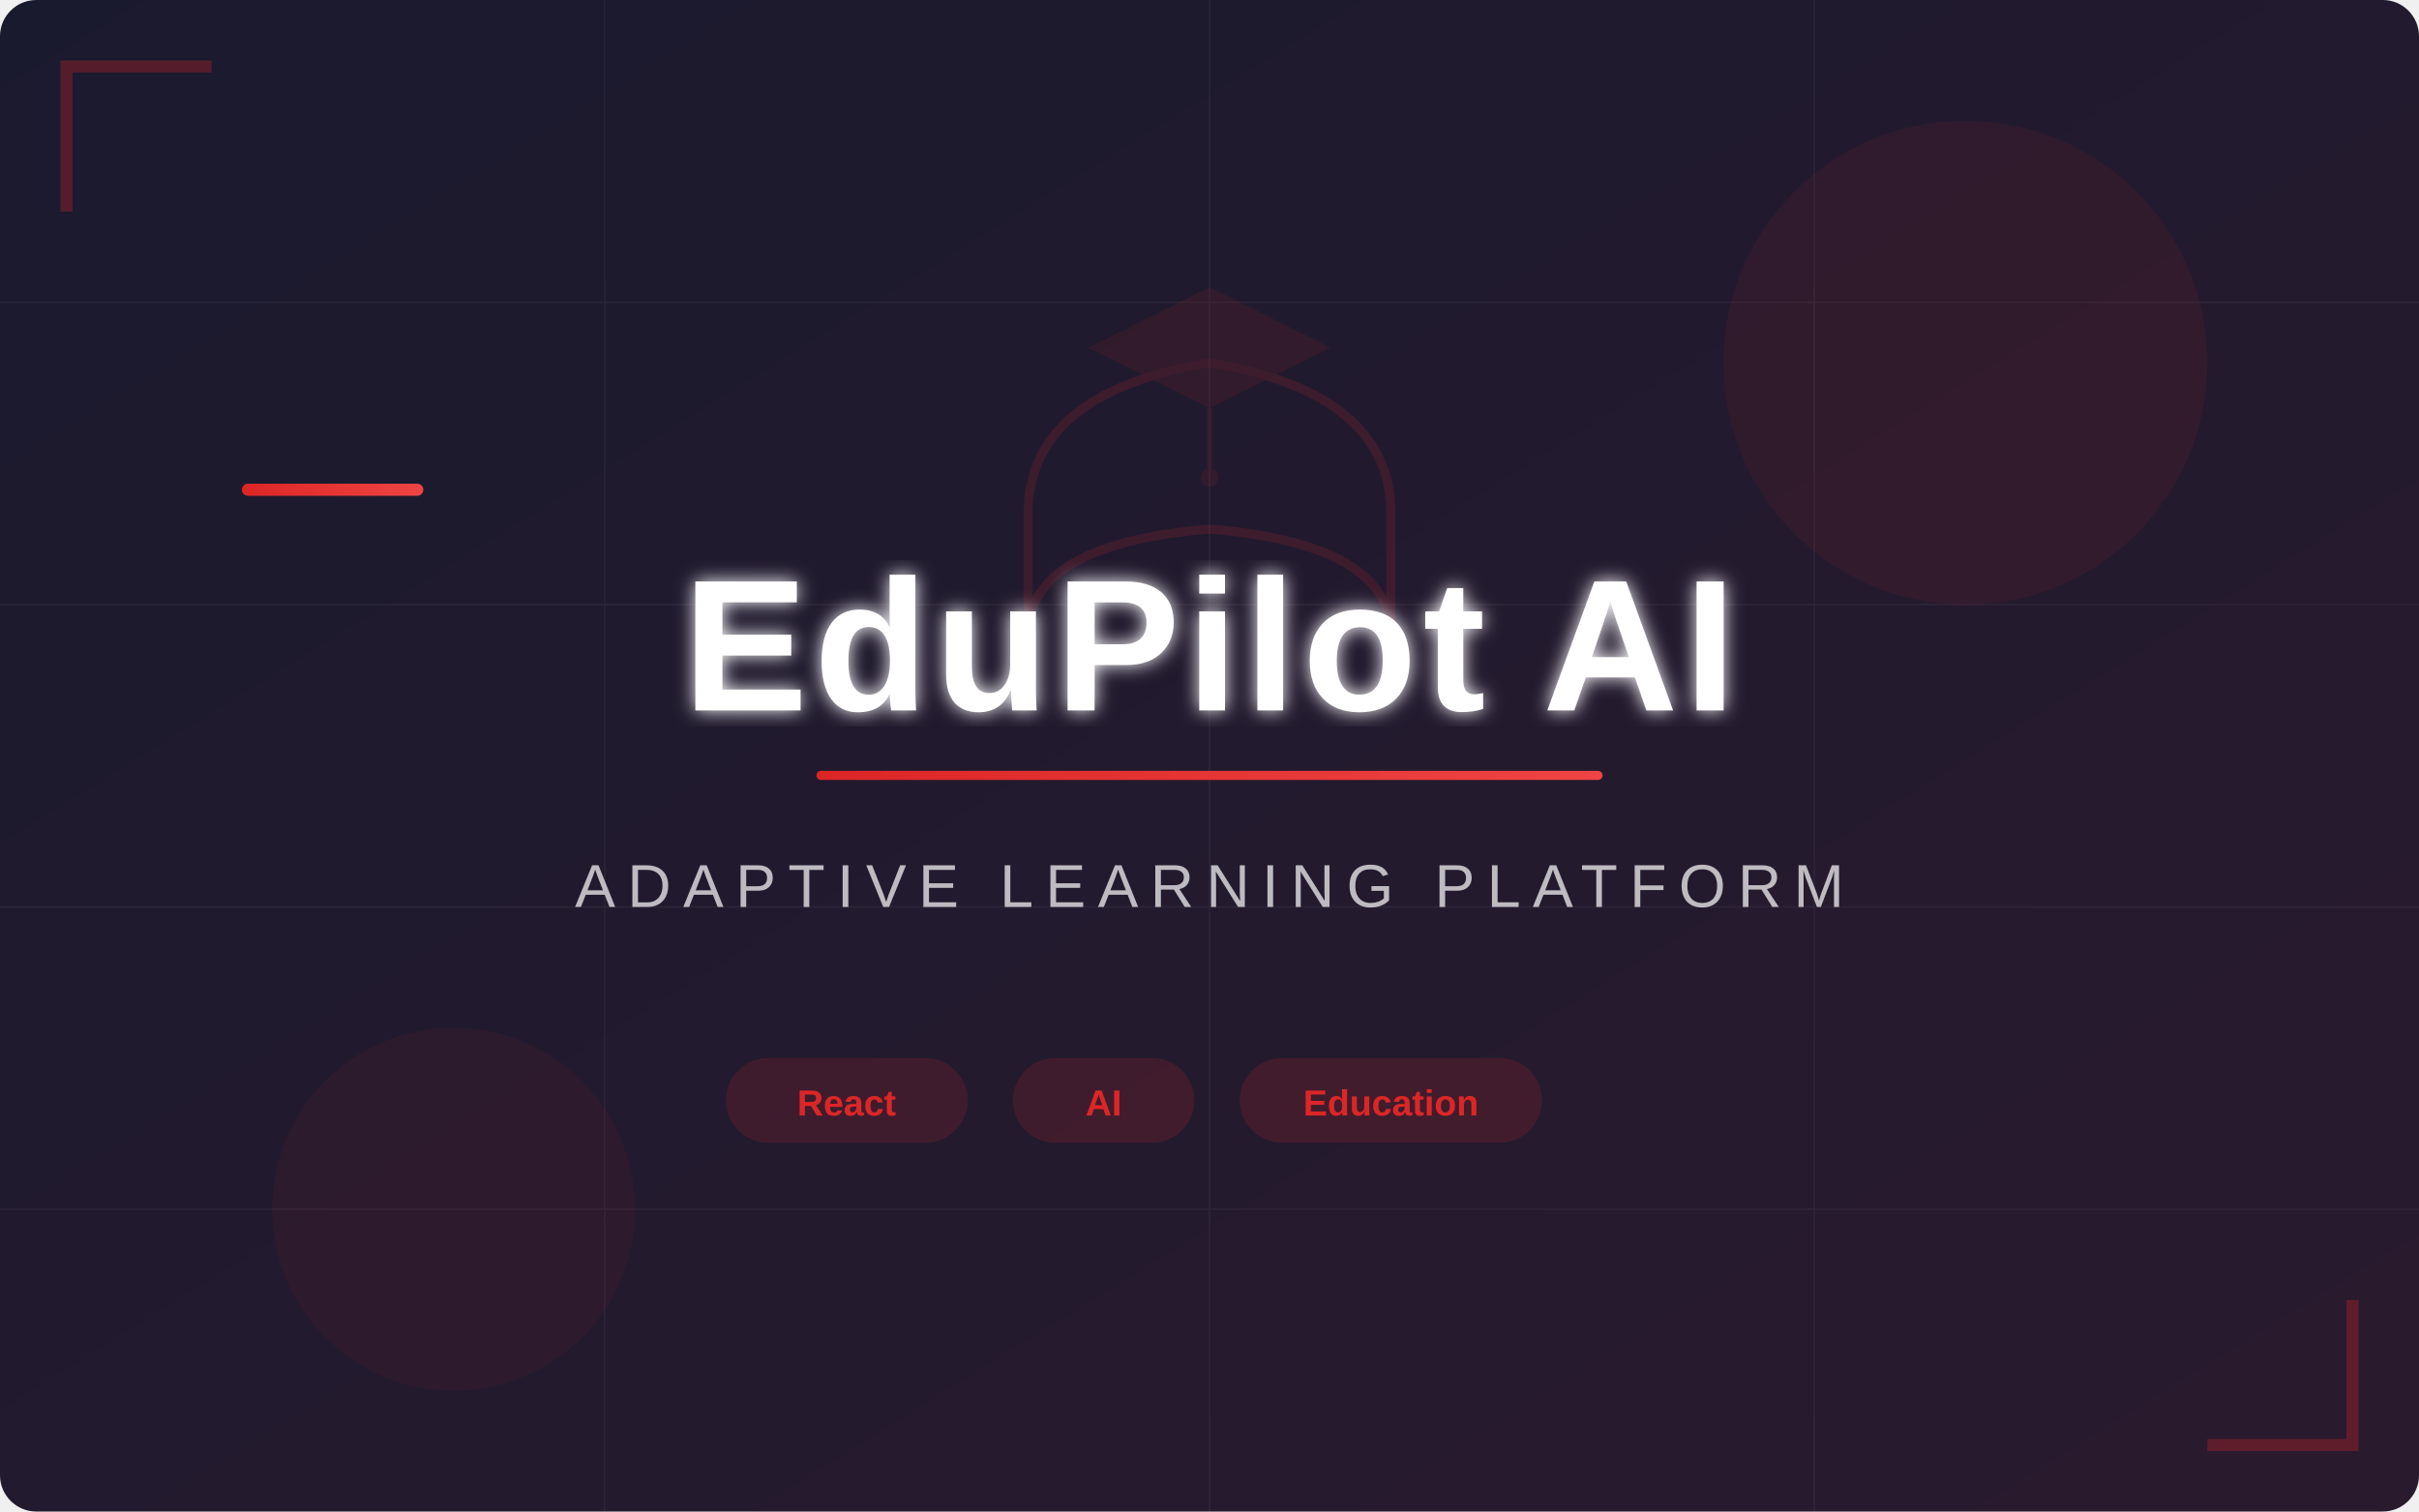
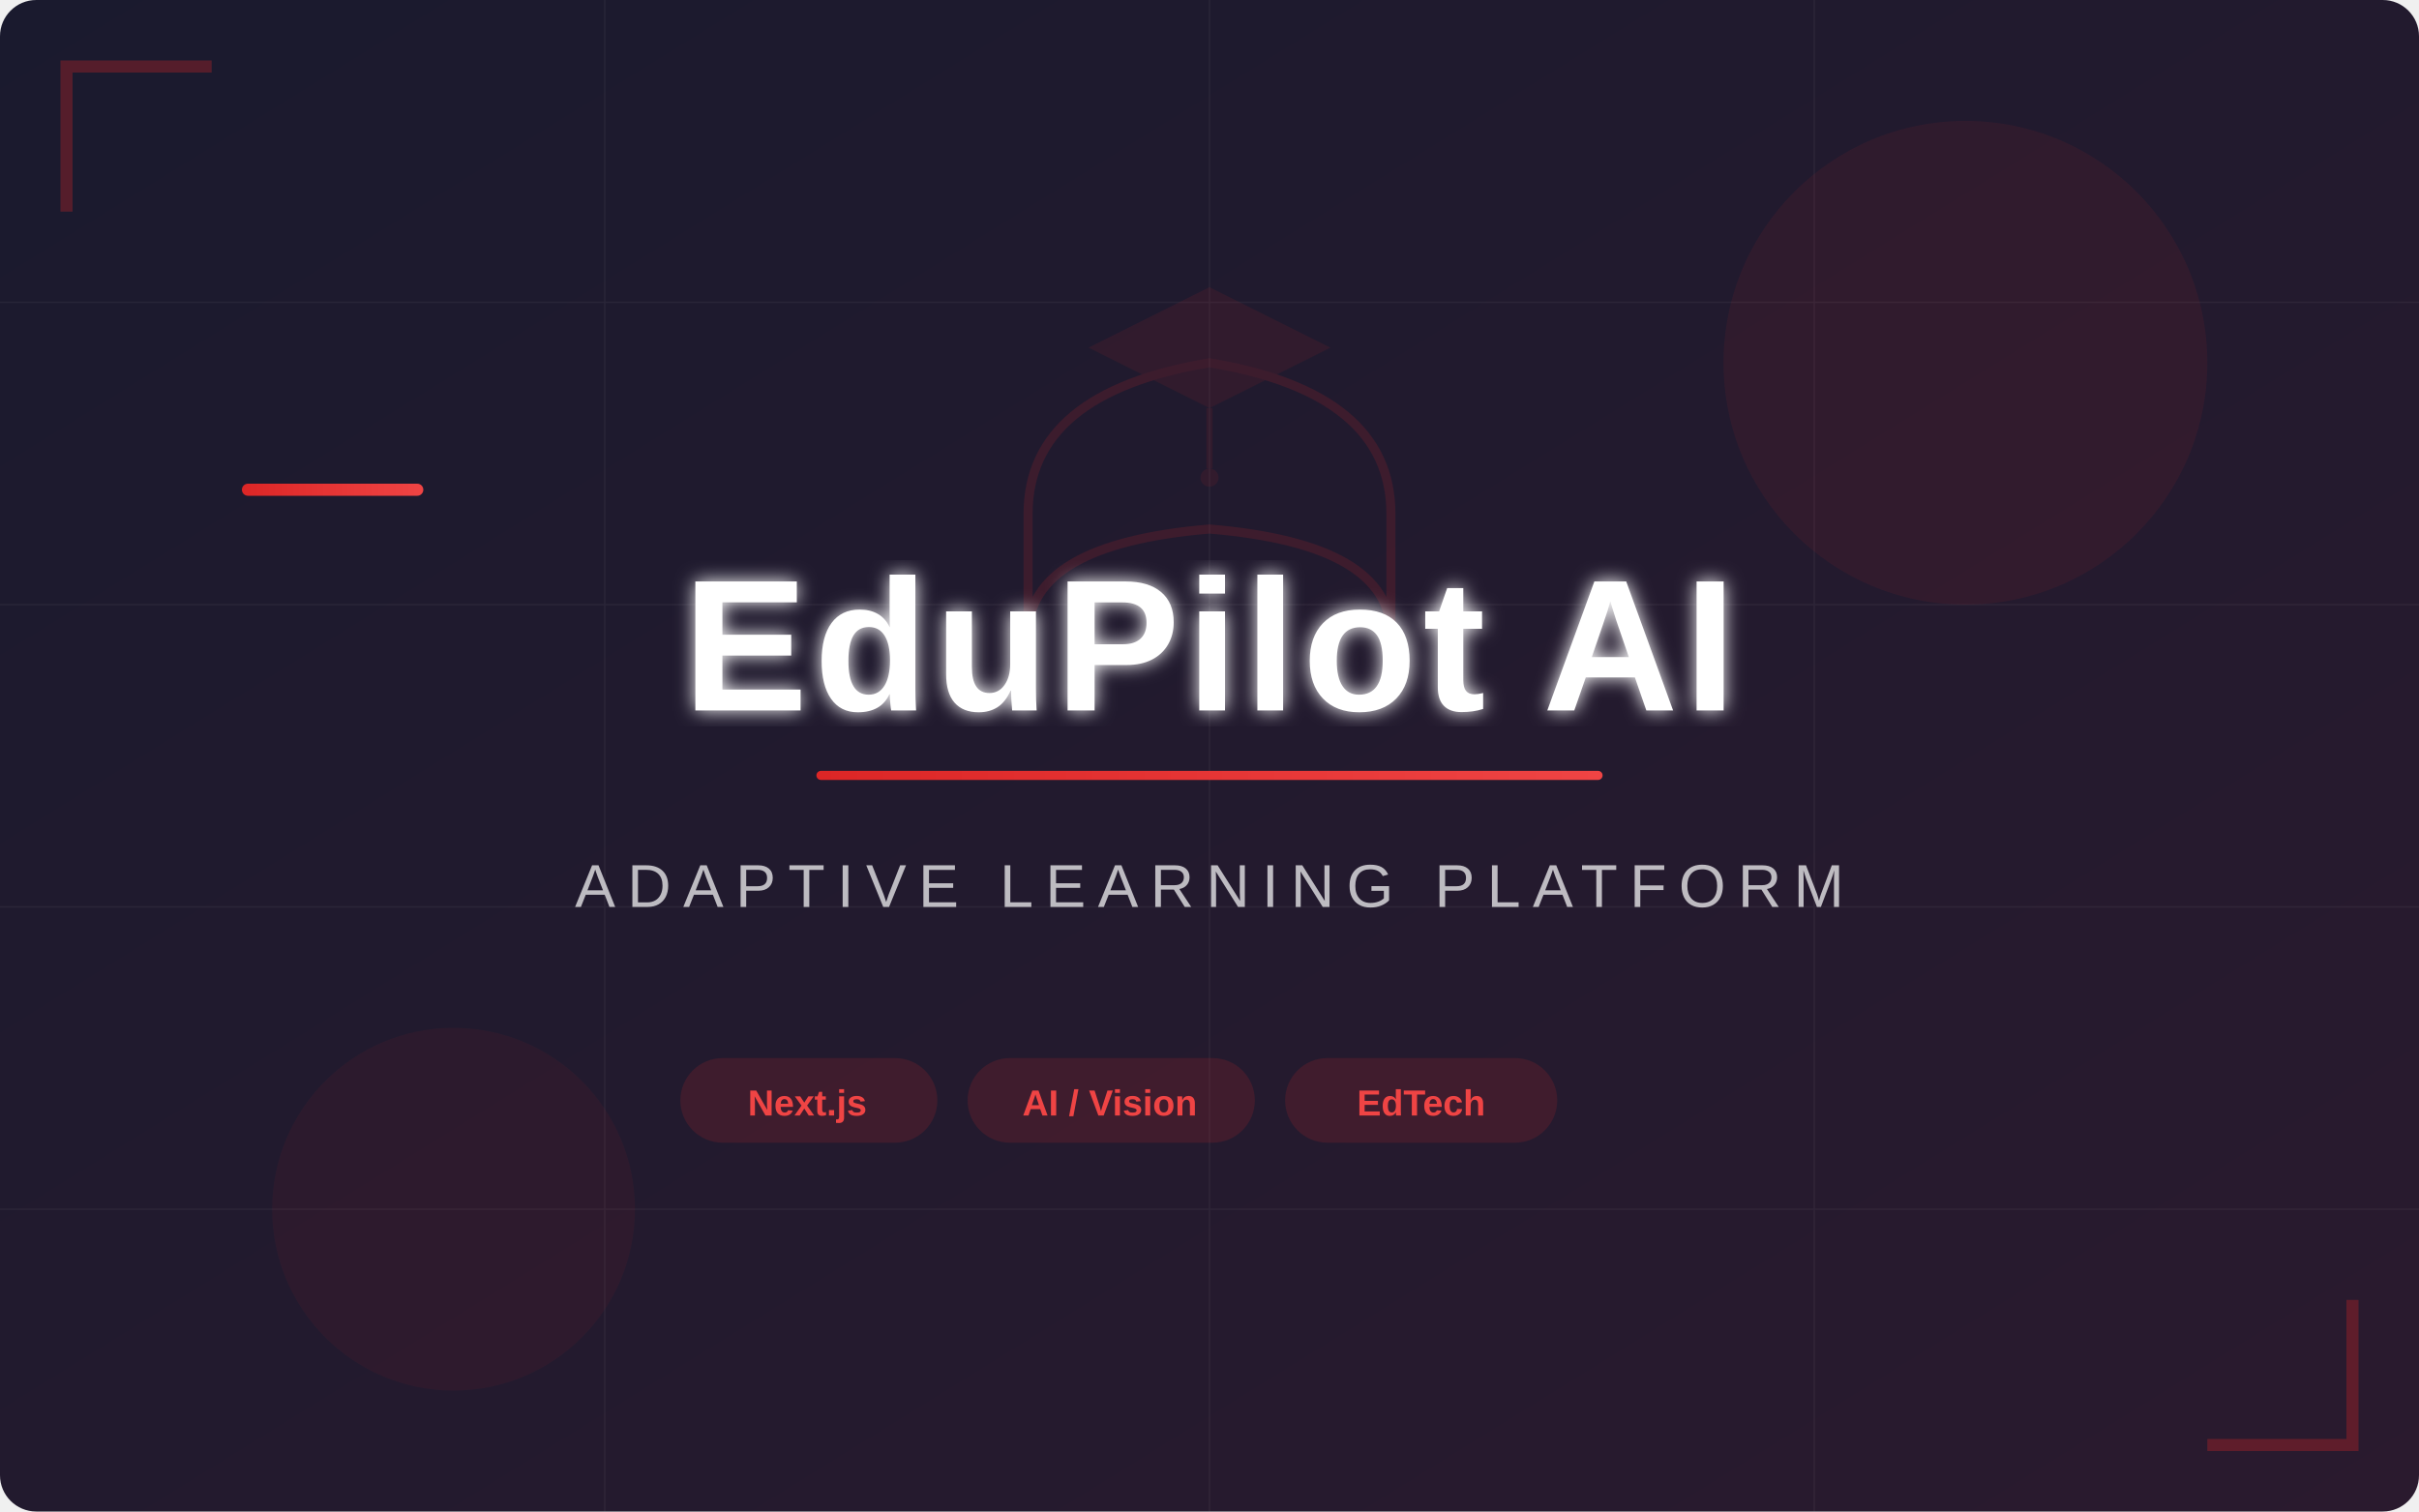
<svg xmlns="http://www.w3.org/2000/svg" viewBox="0 0 800 500" width="800" height="500">
  <defs>
    <linearGradient id="bg" x1="0%" y1="0%" x2="100%" y2="100%">
      <stop offset="0%" stop-color="#1a1a2e" />
      <stop offset="100%" stop-color="#2a1a2e" />
    </linearGradient>
    <linearGradient id="accent" x1="0%" y1="0%" x2="100%" y2="0%">
      <stop offset="0%" stop-color="#dc2626" />
      <stop offset="100%" stop-color="#ef4444" />
    </linearGradient>
    <filter id="glow">
      <feGaussianBlur stdDeviation="3" result="blur" />
      <feMerge>
        <feMergeNode in="blur" />
        <feMergeNode in="SourceGraphic" />
      </feMerge>
    </filter>
  </defs>
  <rect width="800" height="500" rx="12" fill="url(#bg)" />
  <g opacity="0.05" stroke="#ffffff" stroke-width="0.5">
    <line x1="0" y1="100" x2="800" y2="100" />
    <line x1="0" y1="200" x2="800" y2="200" />
    <line x1="0" y1="300" x2="800" y2="300" />
    <line x1="0" y1="400" x2="800" y2="400" />
    <line x1="200" y1="0" x2="200" y2="500" />
    <line x1="400" y1="0" x2="400" y2="500" />
    <line x1="600" y1="0" x2="600" y2="500" />
  </g>
  <circle cx="650" cy="120" r="80" fill="#dc2626" opacity="0.08" />
  <circle cx="150" cy="400" r="60" fill="#dc2626" opacity="0.06" />
  <rect x="80" y="160" width="60" height="4" rx="2" fill="url(#accent)" />
  <g transform="translate(400, 150)" opacity="0.15">
    <path d="M-60,20 Q-60,-20 0,-30 Q60,-20 60,20 L60,60 Q60,30 0,25 Q-60,30 -60,60 Z" fill="none" stroke="#dc2626" stroke-width="3" />
    <polygon points="0,-55 -40,-35 0,-15 40,-35" fill="#dc2626" opacity="0.6" />
    <line x1="0" y1="-15" x2="0" y2="5" stroke="#dc2626" stroke-width="2" opacity="0.6" />
    <circle cx="0" cy="8" r="3" fill="#dc2626" opacity="0.6" />
  </g>
  <text x="400" y="235" text-anchor="middle" font-family="'Segoe UI', Arial, sans-serif" font-weight="800" font-size="62" fill="#ffffff" letter-spacing="2" filter="url(#glow)">EduPilot AI</text>
  <rect x="270" y="255" width="260" height="3" rx="1.5" fill="url(#accent)" />
  <text x="400" y="300" text-anchor="middle" font-family="'Segoe UI', Arial, sans-serif" font-weight="400" font-size="20" fill="#ffffff" opacity="0.7" letter-spacing="4">ADAPTIVE LEARNING PLATFORM</text>
-   <rect x="240" y="350" width="80" height="28" rx="14" fill="#dc2626" opacity="0.15" />
-   <text x="280" y="369" text-anchor="middle" font-family="'Segoe UI', Arial, sans-serif" font-size="12" fill="#dc2626" font-weight="600">React</text>
-   <rect x="335" y="350" width="60" height="28" rx="14" fill="#dc2626" opacity="0.15" />
-   <text x="365" y="369" text-anchor="middle" font-family="'Segoe UI', Arial, sans-serif" font-size="12" fill="#dc2626" font-weight="600">AI</text>
-   <rect x="410" y="350" width="100" height="28" rx="14" fill="#dc2626" opacity="0.15" />
-   <text x="460" y="369" text-anchor="middle" font-family="'Segoe UI', Arial, sans-serif" font-size="12" fill="#dc2626" font-weight="600">Education</text>
+   <rect x="225" y="350" width="85" height="28" rx="14" fill="#dc2626" opacity="0.15" />
+   <text x="267" y="369" text-anchor="middle" font-family="'Segoe UI', Arial, sans-serif" font-size="12" fill="#ef4444" font-weight="600">Next.js</text>
+   <rect x="320" y="350" width="95" height="28" rx="14" fill="#dc2626" opacity="0.15" />
+   <text x="367" y="369" text-anchor="middle" font-family="'Segoe UI', Arial, sans-serif" font-size="12" fill="#ef4444" font-weight="600">AI / Vision</text>
+   <rect x="425" y="350" width="90" height="28" rx="14" fill="#dc2626" opacity="0.15" />
+   <text x="470" y="369" text-anchor="middle" font-family="'Segoe UI', Arial, sans-serif" font-size="12" fill="#ef4444" font-weight="600">EdTech</text>
  <path d="M0,0 L50,0 L50,4 L4,4 L4,50 L0,50 Z" fill="#dc2626" opacity="0.3" transform="translate(20,20)" />
  <path d="M0,0 L50,0 L50,4 L4,4 L4,50 L0,50 Z" fill="#dc2626" opacity="0.3" transform="translate(780,480) rotate(180)" />
</svg>
